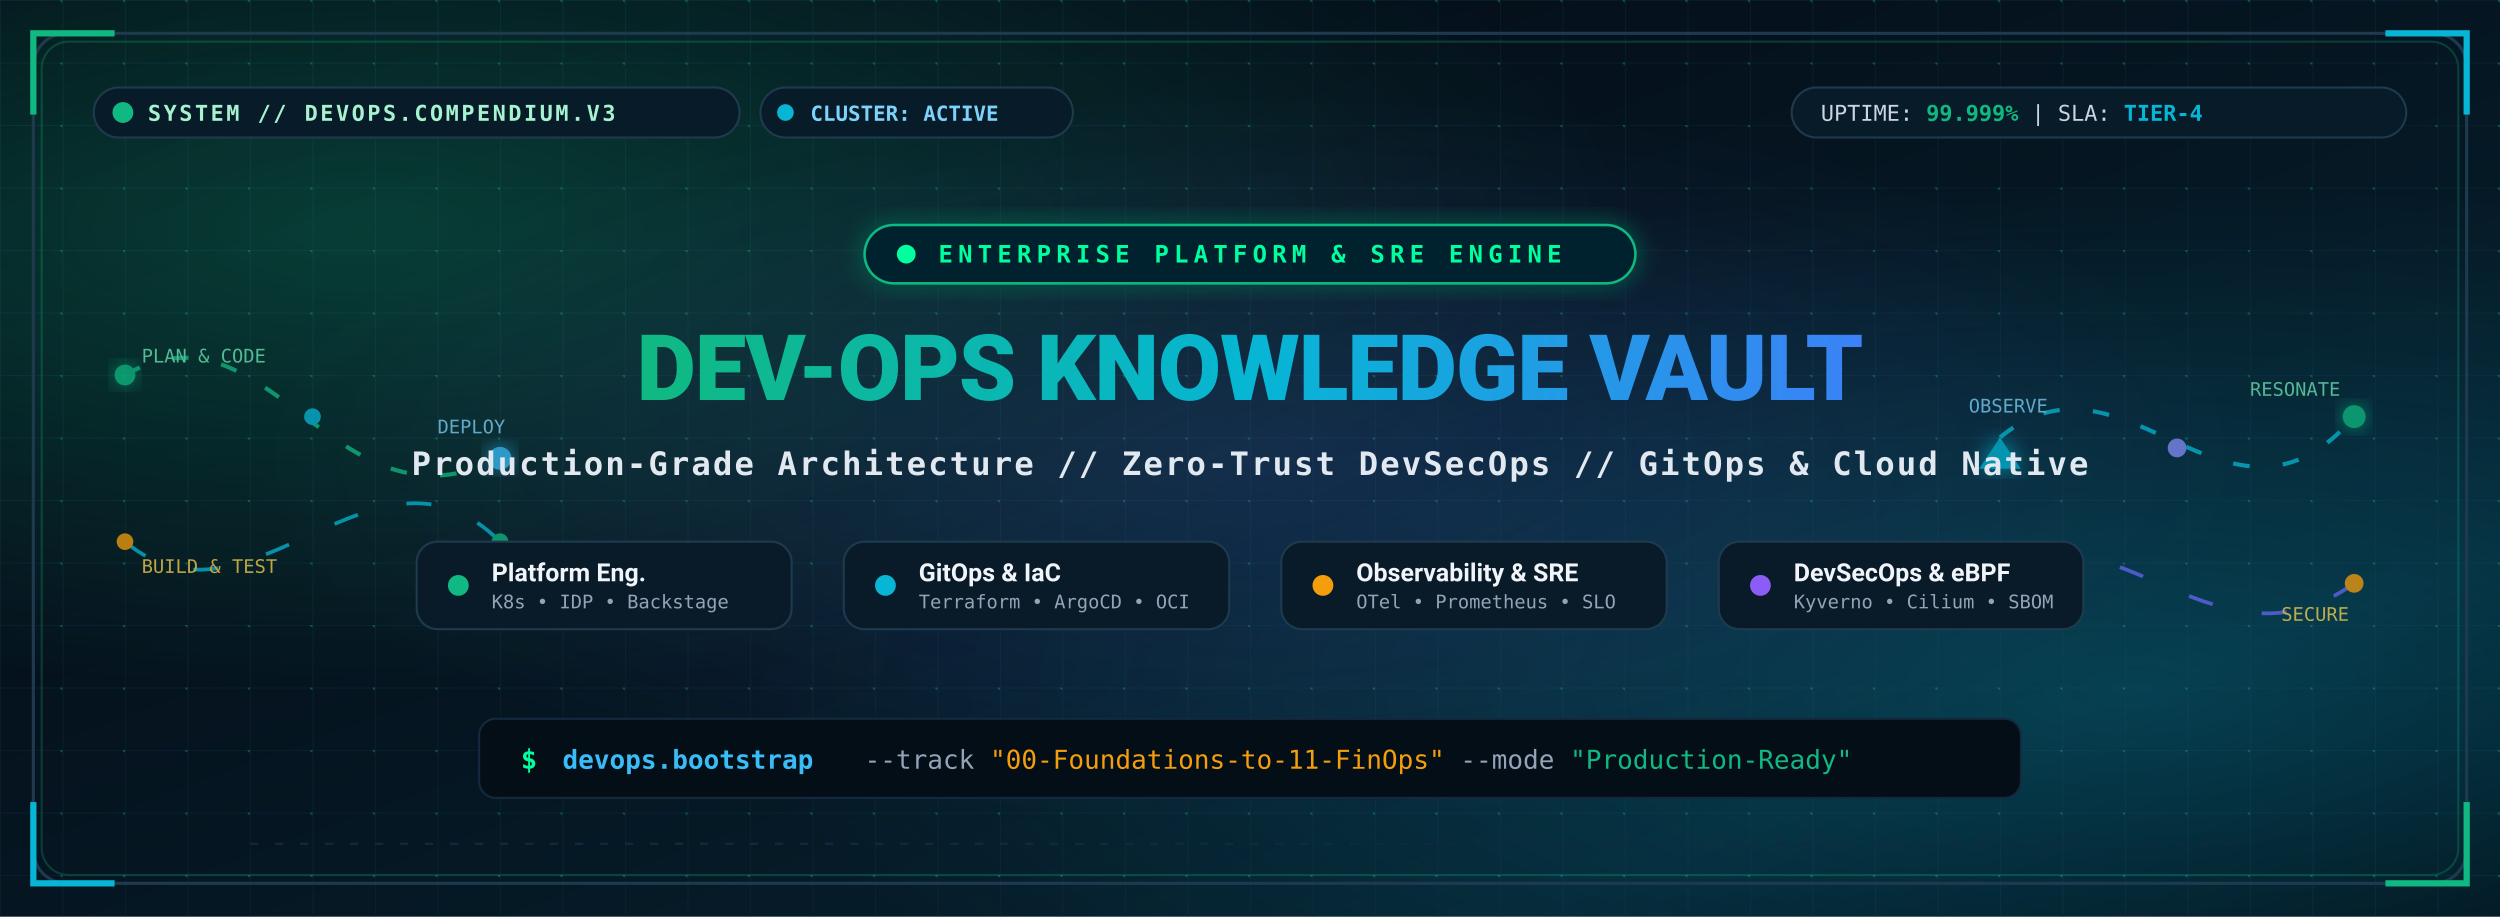
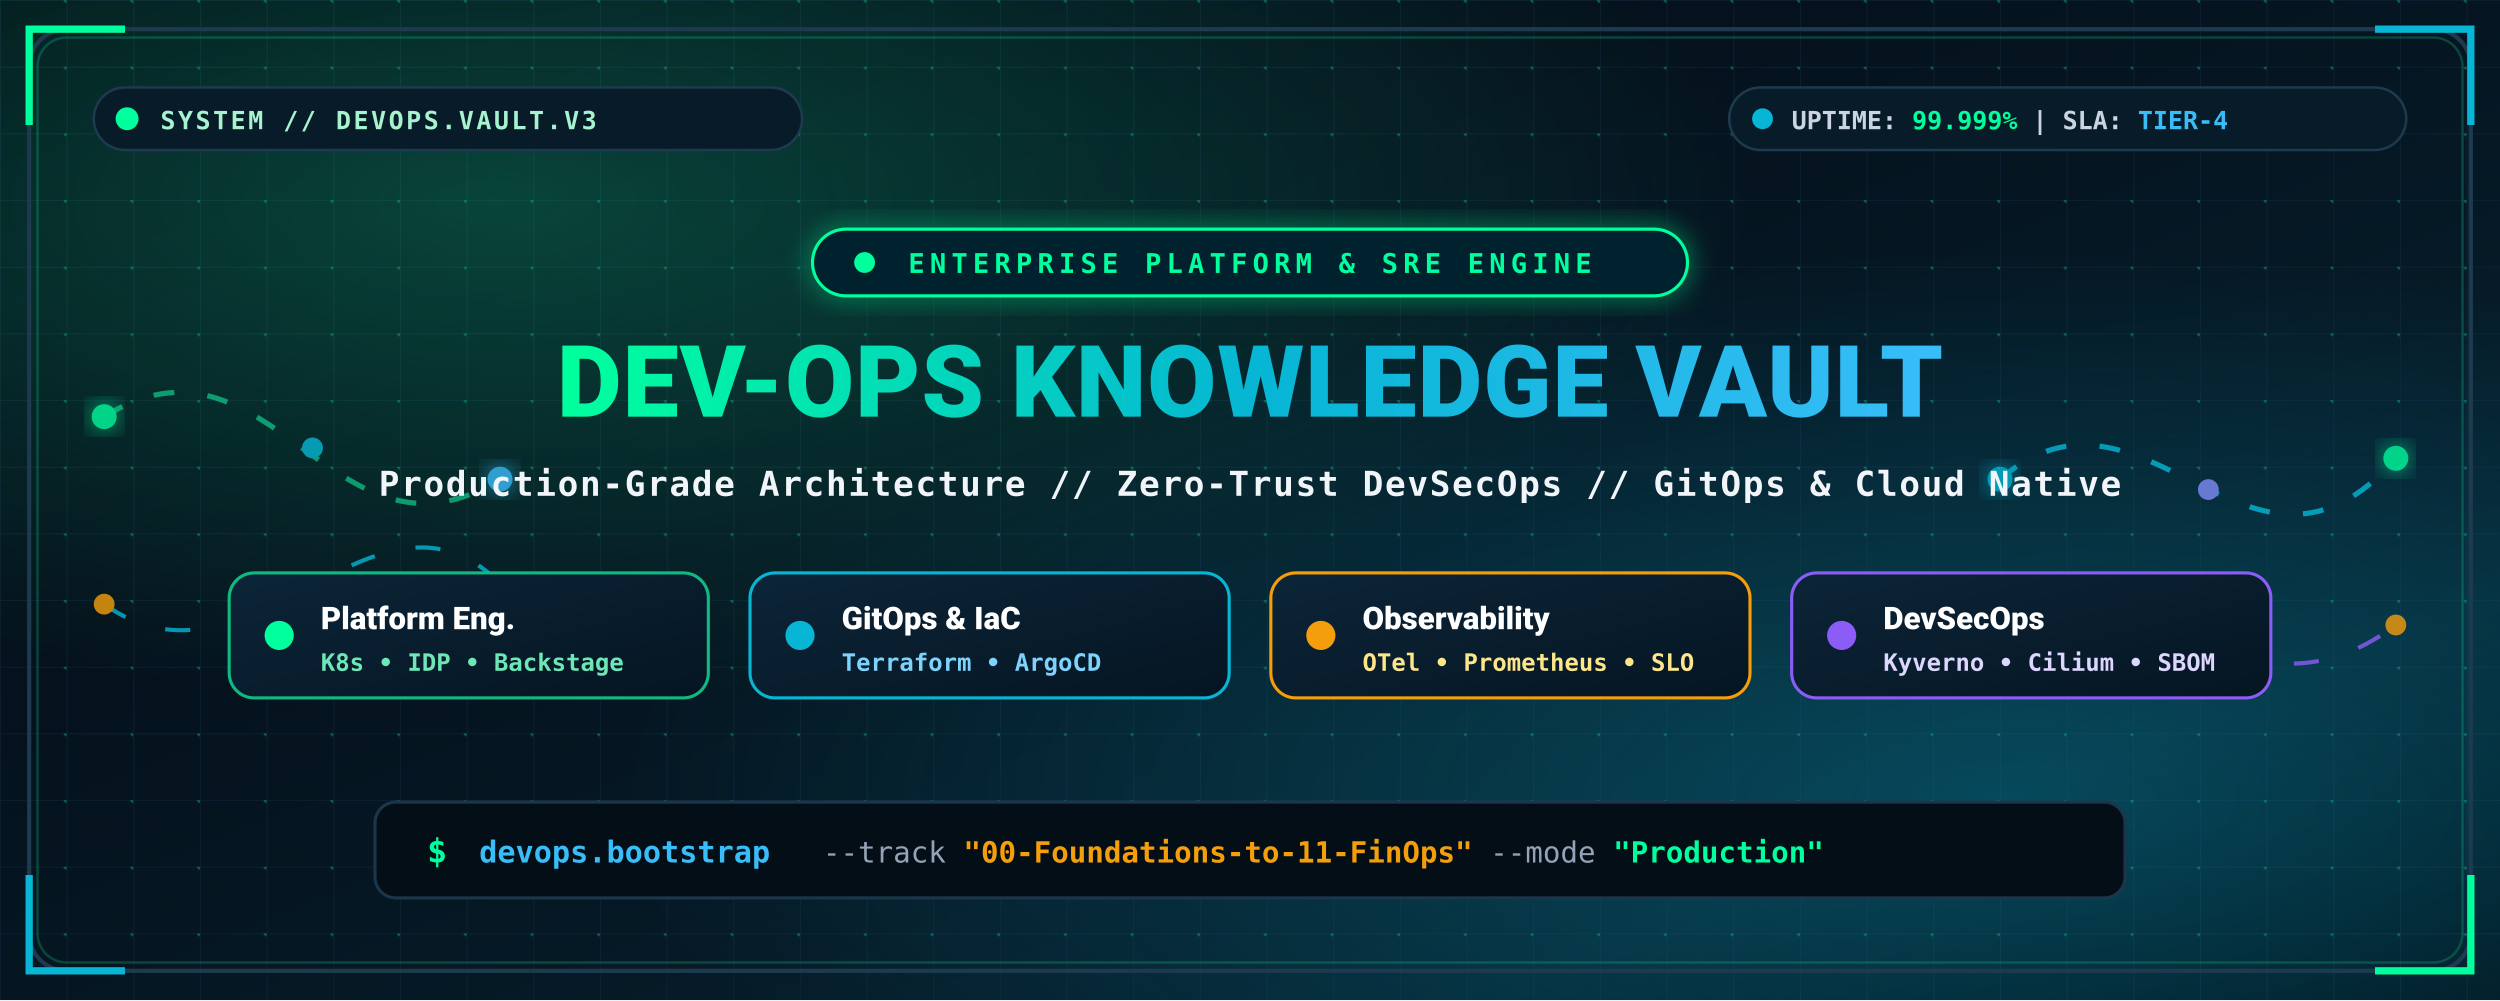
- <svg xmlns="http://www.w3.org/2000/svg" viewBox="0 0 1200 440" width="100%" height="100%">
+ <svg xmlns="http://www.w3.org/2000/svg" viewBox="0 0 1200 480" width="100%" height="100%">
  <defs>
    <linearGradient id="bgDark" x1="0%" y1="0%" x2="100%" y2="100%">
      <stop offset="0%" stop-color="#030712" />
      <stop offset="40%" stop-color="#05131e" />
      <stop offset="80%" stop-color="#061f2d" />
      <stop offset="100%" stop-color="#020811" />
    </linearGradient>
    <linearGradient id="emeraldCyanGrad" x1="0%" y1="0%" x2="100%" y2="0%">
-       <stop offset="0%" stop-color="#10B981" />
+       <stop offset="0%" stop-color="#00FF9D" />
      <stop offset="50%" stop-color="#06B6D4" />
-       <stop offset="100%" stop-color="#3B82F6" />
+       <stop offset="100%" stop-color="#38BDF8" />
    </linearGradient>
-     <linearGradient id="amberGlowGrad" x1="0%" y1="0%" x2="100%" y2="0%">
-       <stop offset="0%" stop-color="#F59E0B" />
-       <stop offset="100%" stop-color="#10B981" />
+     <linearGradient id="pillGrad" x1="0%" y1="0%" x2="100%" y2="100%">
+       <stop offset="0%" stop-color="#0c2538" />
+       <stop offset="100%" stop-color="#051522" />
    </linearGradient>
-     <radialGradient id="emeraldRadial" cx="15%" cy="25%" r="50%">
-       <stop offset="0%" stop-color="#10B981" stop-opacity="0.28" />
+     <radialGradient id="emeraldRadial" cx="20%" cy="20%" r="50%">
+       <stop offset="0%" stop-color="#10B981" stop-opacity="0.32" />
      <stop offset="100%" stop-color="#10B981" stop-opacity="0" />
    </radialGradient>
-     <radialGradient id="cyanRadial" cx="85%" cy="75%" r="55%">
-       <stop offset="0%" stop-color="#06B6D4" stop-opacity="0.22" />
+     <radialGradient id="cyanRadial" cx="80%" cy="80%" r="55%">
+       <stop offset="0%" stop-color="#06B6D4" stop-opacity="0.28" />
      <stop offset="100%" stop-color="#06B6D4" stop-opacity="0" />
    </radialGradient>
-     <radialGradient id="indigoRadial" cx="50%" cy="50%" r="40%">
-       <stop offset="0%" stop-color="#6366F1" stop-opacity="0.15" />
-       <stop offset="100%" stop-color="#6366F1" stop-opacity="0" />
-     </radialGradient>
-     <pattern id="techGrid" width="30" height="30" patternUnits="userSpaceOnUse">
-       <path d="M 30 0 L 0 0 0 30" fill="none" stroke="#132a3e" stroke-width="0.75" stroke-opacity="0.5" />
-       <circle cx="30" cy="0" r="1.2" fill="#10B981" fill-opacity="0.35" />
+     <pattern id="techGrid" width="32" height="32" patternUnits="userSpaceOnUse">
+       <path d="M 32 0 L 0 0 0 32" fill="none" stroke="#132a3e" stroke-width="0.75" stroke-opacity="0.6" />
+       <circle cx="32" cy="0" r="1.5" fill="#10B981" fill-opacity="0.4" />
    </pattern>
    <filter id="glow-emerald" x="-30%" y="-30%" width="160%" height="160%">
-       <feGaussianBlur stdDeviation="5" result="blur" />
-       <feComposite in="SourceGraphic" in2="blur" operator="over" />
-     </filter>
-     <filter id="glow-strong" x="-50%" y="-50%" width="200%" height="200%">
-       <feGaussianBlur stdDeviation="8" result="blur" />
+       <feGaussianBlur stdDeviation="6" result="blur" />
      <feComposite in="SourceGraphic" in2="blur" operator="over" />
    </filter>
  </defs>
  <style>
    @keyframes dashCycle {
-       to {
-         stroke-dashoffset: -400;
-       }
+       to { stroke-dashoffset: -400; }
    }
    @keyframes pulseOrb {
      0%, 100% { transform: scale(1); opacity: 0.8; }
-       50% { transform: scale(1.15); opacity: 1; filter: drop-shadow(0 0 10px #10B981); }
+       50% { transform: scale(1.2); opacity: 1; filter: drop-shadow(0 0 12px #00FF9D); }
    }
-     @keyframes scanline {
-       0% { transform: translateY(0px); opacity: 0.1; }
-       50% { opacity: 0.4; }
-       100% { transform: translateY(440px); opacity: 0.1; }
-     }
-     @keyframes textGlow {
-       0%, 100% { filter: drop-shadow(0 0 2px rgba(16, 185, 129, 0.4)); }
-       50% { filter: drop-shadow(0 0 8px rgba(6, 182, 212, 0.8)); }
-     }
- 
    .circuit-line {
-       stroke-dasharray: 8 16;
-       animation: dashCycle 15s linear infinite;
+       stroke-dasharray: 10 16;
+       animation: dashCycle 14s linear infinite;
    }
    .circuit-fast {
-       stroke-dasharray: 12 24;
+       stroke-dasharray: 12 20;
      animation: dashCycle 8s linear infinite;
    }
    .pulsing-node {
      transform-origin: center;
      animation: pulseOrb 3.5s ease-in-out infinite;
    }
-     .font-mono { font-family: 'JetBrains Mono', 'Fira Code', ui-monospace, SFMono-Regular, monospace; }
-     .font-sans { font-family: -apple-system, BlinkMacSystemFont, 'Segoe UI', Roboto, 'Helvetica Neue', sans-serif; }
+     .font-mono { font-family: 'JetBrains Mono', 'Fira Code', ui-monospace, monospace; }
+     .font-sans { font-family: -apple-system, BlinkMacSystemFont, 'Segoe UI', Roboto, sans-serif; }
  </style>
-   <rect width="1200" height="440" fill="url(#bgDark)" />
-   <rect width="1200" height="440" fill="url(#techGrid)" />
-   <rect width="1200" height="440" fill="url(#emeraldRadial)" />
-   <rect width="1200" height="440" fill="url(#cyanRadial)" />
-   <rect width="1200" height="440" fill="url(#indigoRadial)" />
-   <rect x="16" y="16" width="1168" height="408" rx="16" fill="none" stroke="#1e3a4e" stroke-width="1.5" />
-   <rect x="20" y="20" width="1160" height="400" rx="13" fill="none" stroke="#10b981" stroke-opacity="0.25" stroke-width="1" />
-   <path d="M 16 55 L 16 16 L 55 16" fill="none" stroke="#10b981" stroke-width="3" />
-   <path d="M 1184 55 L 1184 16 L 1145 16" fill="none" stroke="#06b6d4" stroke-width="3" />
-   <path d="M 16 385 L 16 424 L 55 424" fill="none" stroke="#06b6d4" stroke-width="3" />
-   <path d="M 1184 385 L 1184 424 L 1145 424" fill="none" stroke="#10b981" stroke-width="3" />
+   <rect width="1200" height="480" fill="url(#bgDark)" />
+   <rect width="1200" height="480" fill="url(#techGrid)" />
+   <rect width="1200" height="480" fill="url(#emeraldRadial)" />
+   <rect width="1200" height="480" fill="url(#cyanRadial)" />
+   <rect x="14" y="14" width="1172" height="452" rx="18" fill="none" stroke="#1e3a4e" stroke-width="2" />
+   <rect x="18" y="18" width="1164" height="444" rx="14" fill="none" stroke="#10b981" stroke-opacity="0.3" stroke-width="1.2" />
+   <path d="M 14 60 L 14 14 L 60 14" fill="none" stroke="#00FF9D" stroke-width="3.5" />
+   <path d="M 1186 60 L 1186 14 L 1140 14" fill="none" stroke="#06b6d4" stroke-width="3.5" />
+   <path d="M 14 420 L 14 466 L 60 466" fill="none" stroke="#06b6d4" stroke-width="3.5" />
+   <path d="M 1186 420 L 1186 466 L 1140 466" fill="none" stroke="#00FF9D" stroke-width="3.5" />
  <g transform="translate(45, 42)">
-     <rect x="0" y="0" width="310" height="24" rx="12" fill="#081b28" stroke="#1e3a4e" stroke-width="1" />
-     <circle cx="14" cy="12" r="5" fill="#10B981" class="pulsing-node" />
-     <text x="26" y="16" fill="#a7f3d0" class="font-mono" font-size="10.5" font-weight="600" letter-spacing="1.2">SYSTEM // DEVOPS.COMPENDIUM.V3</text>
-     <rect x="320" y="0" width="150" height="24" rx="12" fill="#081b28" stroke="#1e3a4e" stroke-width="1" />
-     <circle cx="332" cy="12" r="4" fill="#06B6D4" />
-     <text x="344" y="16" fill="#7dd3fc" class="font-mono" font-size="10" font-weight="600">CLUSTER: ACTIVE</text>
+     <rect x="0" y="0" width="340" height="30" rx="15" fill="#081b28" stroke="#1e3a4e" stroke-width="1.2" />
+     <circle cx="16" cy="15" r="5.5" fill="#00FF9D" class="pulsing-node" />
+     <text x="32" y="20" fill="#a7f3d0" class="font-mono" font-size="12" font-weight="700" letter-spacing="1.2">SYSTEM // DEVOPS.VAULT.V3</text>
  </g>
-   <g transform="translate(860, 42)">
-     <rect x="0" y="0" width="295" height="24" rx="12" fill="#081b28" stroke="#1e3a4e" stroke-width="1" />
-     <text x="14" y="16" fill="#cbd5e1" class="font-mono" font-size="10.5" font-weight="500">UPTIME: <tspan fill="#10B981" font-weight="700">99.999%</tspan> | SLA: <tspan fill="#06B6D4" font-weight="700">TIER-4</tspan>
+   <g transform="translate(830, 42)">
+     <rect x="0" y="0" width="325" height="30" rx="15" fill="#081b28" stroke="#1e3a4e" stroke-width="1.2" />
+     <circle cx="16" cy="15" r="5" fill="#06B6D4" />
+     <text x="30" y="20" fill="#cbd5e1" class="font-mono" font-size="12" font-weight="600">UPTIME: <tspan fill="#00FF9D" font-weight="800">99.999%</tspan> | SLA: <tspan fill="#38BDF8" font-weight="800">TIER-4</tspan>
    </text>
  </g>
-   <g opacity="0.75">
-     <path d="M 60 180 C 130 140, 160 260, 240 220" fill="none" stroke="#10b981" stroke-width="2" class="circuit-line" />
-     <path d="M 60 260 C 120 310, 180 200, 240 260" fill="none" stroke="#06b6d4" stroke-width="1.8" class="circuit-fast" />
-     <circle cx="60" cy="180" r="5" fill="#10b981" filter="url(#glow-emerald)" />
-     <circle cx="150" cy="200" r="4" fill="#06b6d4" />
-     <circle cx="240" cy="220" r="5.5" fill="#38bdf8" filter="url(#glow-emerald)" />
-     <circle cx="60" cy="260" r="4" fill="#f59e0b" />
-     <circle cx="240" cy="260" r="4" fill="#10b981" />
-     <text x="68" y="174" fill="#6ee7b7" class="font-mono" font-size="9">PLAN &amp; CODE</text>
-     <text x="68" y="275" fill="#fcd34d" class="font-mono" font-size="9">BUILD &amp; TEST</text>
-     <text x="210" y="208" fill="#7dd3fc" class="font-mono" font-size="9">DEPLOY</text>
+   <g opacity="0.8">
+     <path d="M 50 200 C 130 150, 160 280, 240 230" fill="none" stroke="#10b981" stroke-width="2.5" class="circuit-line" />
+     <path d="M 50 290 C 120 340, 180 220, 240 280" fill="none" stroke="#06b6d4" stroke-width="2" class="circuit-fast" />
+     <circle cx="50" cy="200" r="6" fill="#00FF9D" filter="url(#glow-emerald)" />
+     <circle cx="150" cy="215" r="5" fill="#06b6d4" />
+     <circle cx="240" cy="230" r="6" fill="#38bdf8" filter="url(#glow-emerald)" />
+     <circle cx="50" cy="290" r="5" fill="#f59e0b" />
+     <circle cx="240" cy="280" r="5" fill="#10b981" />
  </g>
-   <g opacity="0.75" transform="translate(900, 0)">
-     <path d="M 60 210 C 120 160, 170 270, 230 200" fill="none" stroke="#06b6d4" stroke-width="2" class="circuit-line" />
-     <path d="M 50 280 C 110 230, 160 330, 230 280" fill="none" stroke="#6366f1" stroke-width="1.8" class="circuit-fast" />
-     <polygon points="60,210 70,225 50,225" fill="#06b6d4" filter="url(#glow-emerald)" />
-     <circle cx="145" cy="215" r="4.5" fill="#818cf8" />
-     <circle cx="230" cy="200" r="5.5" fill="#10b981" filter="url(#glow-emerald)" />
-     <circle cx="50" cy="280" r="4" fill="#38bdf8" />
-     <circle cx="230" cy="280" r="4.5" fill="#f59e0b" />
-     <text x="45" y="198" fill="#7dd3fc" class="font-mono" font-size="9">OBSERVE</text>
-     <text x="180" y="190" fill="#6ee7b7" class="font-mono" font-size="9">RESONATE</text>
-     <text x="195" y="298" fill="#fcd34d" class="font-mono" font-size="9">SECURE</text>
+   <g opacity="0.8" transform="translate(910, 0)">
+     <path d="M 50 230 C 120 170, 170 300, 240 220" fill="none" stroke="#06b6d4" stroke-width="2.5" class="circuit-line" />
+     <path d="M 40 310 C 110 250, 160 360, 240 300" fill="none" stroke="#8b5cf6" stroke-width="2" class="circuit-fast" />
+     <circle cx="50" cy="230" r="6" fill="#06b6d4" filter="url(#glow-emerald)" />
+     <circle cx="150" cy="235" r="5" fill="#818cf8" />
+     <circle cx="240" cy="220" r="6" fill="#00FF9D" filter="url(#glow-emerald)" />
+     <circle cx="40" cy="310" r="5" fill="#38bdf8" />
+     <circle cx="240" cy="300" r="5" fill="#f59e0b" />
  </g>
-   <g transform="translate(600, 108)">
-     <rect x="-185" y="0" width="370" height="28" rx="14" fill="#06212e" stroke="#10b981" stroke-width="1.2" filter="url(#glow-emerald)" />
-     <circle cx="-165" cy="14" r="4.5" fill="#00FF9D" class="pulsing-node" />
-     <text x="0" y="18" fill="#00FF9D" class="font-mono" font-size="11.5" font-weight="700" text-anchor="middle" letter-spacing="2.5">
+   <g transform="translate(600, 110)">
+     <rect x="-210" y="0" width="420" height="32" rx="16" fill="#06212e" stroke="#00FF9D" stroke-width="1.5" filter="url(#glow-emerald)" />
+     <circle cx="-185" cy="16" r="5" fill="#00FF9D" class="pulsing-node" />
+     <text x="0" y="21" fill="#00FF9D" class="font-mono" font-size="13" font-weight="800" text-anchor="middle" letter-spacing="2.5">
      ENTERPRISE PLATFORM &amp; SRE ENGINE
    </text>
  </g>
-   <text x="600" y="192" fill="url(#emeraldCyanGrad)" class="font-sans" font-size="44" font-weight="900" text-anchor="middle" letter-spacing="-0.5" style="animation: textGlow 5s ease-in-out infinite;">
+   <text x="600" y="200" fill="url(#emeraldCyanGrad)" class="font-sans" font-size="48" font-weight="900" text-anchor="middle" letter-spacing="0.5">
    DEV-OPS KNOWLEDGE VAULT
  </text>
-   <text x="600" y="228" fill="#E2E8F0" class="font-mono" font-size="15.5" font-weight="600" text-anchor="middle" letter-spacing="1">
+   <text x="600" y="238" fill="#F1F5F9" class="font-mono" font-size="16.5" font-weight="700" text-anchor="middle" letter-spacing="0.8">
    Production-Grade Architecture // Zero-Trust DevSecOps // GitOps &amp; Cloud Native
  </text>
-   <g transform="translate(200, 260)">
+   <g transform="translate(110, 275)">
    <g transform="translate(0, 0)">
-       <rect x="0" y="0" width="180" height="42" rx="10" fill="#091b29" stroke="#1e3a4e" stroke-width="1" />
-       <circle cx="20" cy="21" r="5" fill="#10B981" />
-       <text x="36" y="19" fill="#F1F5F9" class="font-sans" font-size="12" font-weight="700">Platform Eng.</text>
-       <text x="36" y="32" fill="#94A3B8" class="font-mono" font-size="9">K8s • IDP • Backstage</text>
+       <rect width="230" height="60" rx="12" fill="url(#pillGrad)" stroke="#10b981" stroke-width="1.5" />
+       <circle cx="24" cy="30" r="7" fill="#00FF9D" />
+       <text x="44" y="27" fill="#FFFFFF" class="font-sans" font-size="15" font-weight="800">Platform Eng.</text>
+       <text x="44" y="47" fill="#6EE7B7" class="font-mono" font-size="11.5" font-weight="600">K8s • IDP • Backstage</text>
    </g>
-     <g transform="translate(205, 0)">
-       <rect x="0" y="0" width="185" height="42" rx="10" fill="#091b29" stroke="#1e3a4e" stroke-width="1" />
-       <circle cx="20" cy="21" r="5" fill="#06B6D4" />
-       <text x="36" y="19" fill="#F1F5F9" class="font-sans" font-size="12" font-weight="700">GitOps &amp; IaC</text>
-       <text x="36" y="32" fill="#94A3B8" class="font-mono" font-size="9">Terraform • ArgoCD • OCI</text>
+     <g transform="translate(250, 0)">
+       <rect width="230" height="60" rx="12" fill="url(#pillGrad)" stroke="#06b6d4" stroke-width="1.5" />
+       <circle cx="24" cy="30" r="7" fill="#06B6D4" />
+       <text x="44" y="27" fill="#FFFFFF" class="font-sans" font-size="15" font-weight="800">GitOps &amp; IaC</text>
+       <text x="44" y="47" fill="#7DD3FC" class="font-mono" font-size="11.5" font-weight="600">Terraform • ArgoCD</text>
    </g>
-     <g transform="translate(415, 0)">
-       <rect x="0" y="0" width="185" height="42" rx="10" fill="#091b29" stroke="#1e3a4e" stroke-width="1" />
-       <circle cx="20" cy="21" r="5" fill="#F59E0B" />
-       <text x="36" y="19" fill="#F1F5F9" class="font-sans" font-size="12" font-weight="700">Observability &amp; SRE</text>
-       <text x="36" y="32" fill="#94A3B8" class="font-mono" font-size="9">OTel • Prometheus • SLO</text>
+     <g transform="translate(500, 0)">
+       <rect width="230" height="60" rx="12" fill="url(#pillGrad)" stroke="#f59e0b" stroke-width="1.5" />
+       <circle cx="24" cy="30" r="7" fill="#F59E0B" />
+       <text x="44" y="27" fill="#FFFFFF" class="font-sans" font-size="15" font-weight="800">Observability</text>
+       <text x="44" y="47" fill="#FDE68A" class="font-mono" font-size="11.5" font-weight="600">OTel • Prometheus • SLO</text>
    </g>
-     <g transform="translate(625, 0)">
-       <rect x="0" y="0" width="175" height="42" rx="10" fill="#091b29" stroke="#1e3a4e" stroke-width="1" />
-       <circle cx="20" cy="21" r="5" fill="#8B5CF6" />
-       <text x="36" y="19" fill="#F1F5F9" class="font-sans" font-size="12" font-weight="700">DevSecOps &amp; eBPF</text>
-       <text x="36" y="32" fill="#94A3B8" class="font-mono" font-size="9">Kyverno • Cilium • SBOM</text>
+     <g transform="translate(750, 0)">
+       <rect width="230" height="60" rx="12" fill="url(#pillGrad)" stroke="#8b5cf6" stroke-width="1.5" />
+       <circle cx="24" cy="30" r="7" fill="#8B5CF6" />
+       <text x="44" y="27" fill="#FFFFFF" class="font-sans" font-size="15" font-weight="800">DevSecOps</text>
+       <text x="44" y="47" fill="#DDD6FE" class="font-mono" font-size="11.5" font-weight="600">Kyverno • Cilium • SBOM</text>
    </g>
  </g>
-   <g transform="translate(600, 345)">
-     <rect x="-370" y="0" width="740" height="38" rx="8" fill="#040e17" stroke="#132a3e" stroke-width="1" />
-     <text x="-350" y="24" fill="#00FF9D" class="font-mono" font-size="13" font-weight="700">$</text>
-     <text x="-330" y="24" fill="#38BDF8" class="font-mono" font-size="12.5" font-weight="600">devops.bootstrap</text>
-     <text x="-185" y="24" fill="#94A3B8" class="font-mono" font-size="12.5">--track <tspan fill="#F59E0B">"00-Foundations-to-11-FinOps"</tspan> --mode <tspan fill="#10B981">"Production-Ready"</tspan>
+   <g transform="translate(600, 385)">
+     <rect x="-420" y="0" width="840" height="46" rx="10" fill="#040e17" stroke="#1b364b" stroke-width="1.5" />
+     <text x="-395" y="29" fill="#00FF9D" class="font-mono" font-size="16" font-weight="800">$</text>
+     <text x="-370" y="29" fill="#38BDF8" class="font-mono" font-size="14.5" font-weight="700">devops.bootstrap</text>
+     <text x="-205" y="29" fill="#94A3B8" class="font-mono" font-size="14">--track <tspan fill="#F59E0B" font-weight="700">"00-Foundations-to-11-FinOps"</tspan> --mode <tspan fill="#00FF9D" font-weight="700">"Production"</tspan>
    </text>
  </g>
-   <line x1="120" y1="405" x2="1080" y2="405" stroke="#132a3e" stroke-width="1" stroke-dasharray="4 8" />
</svg>
